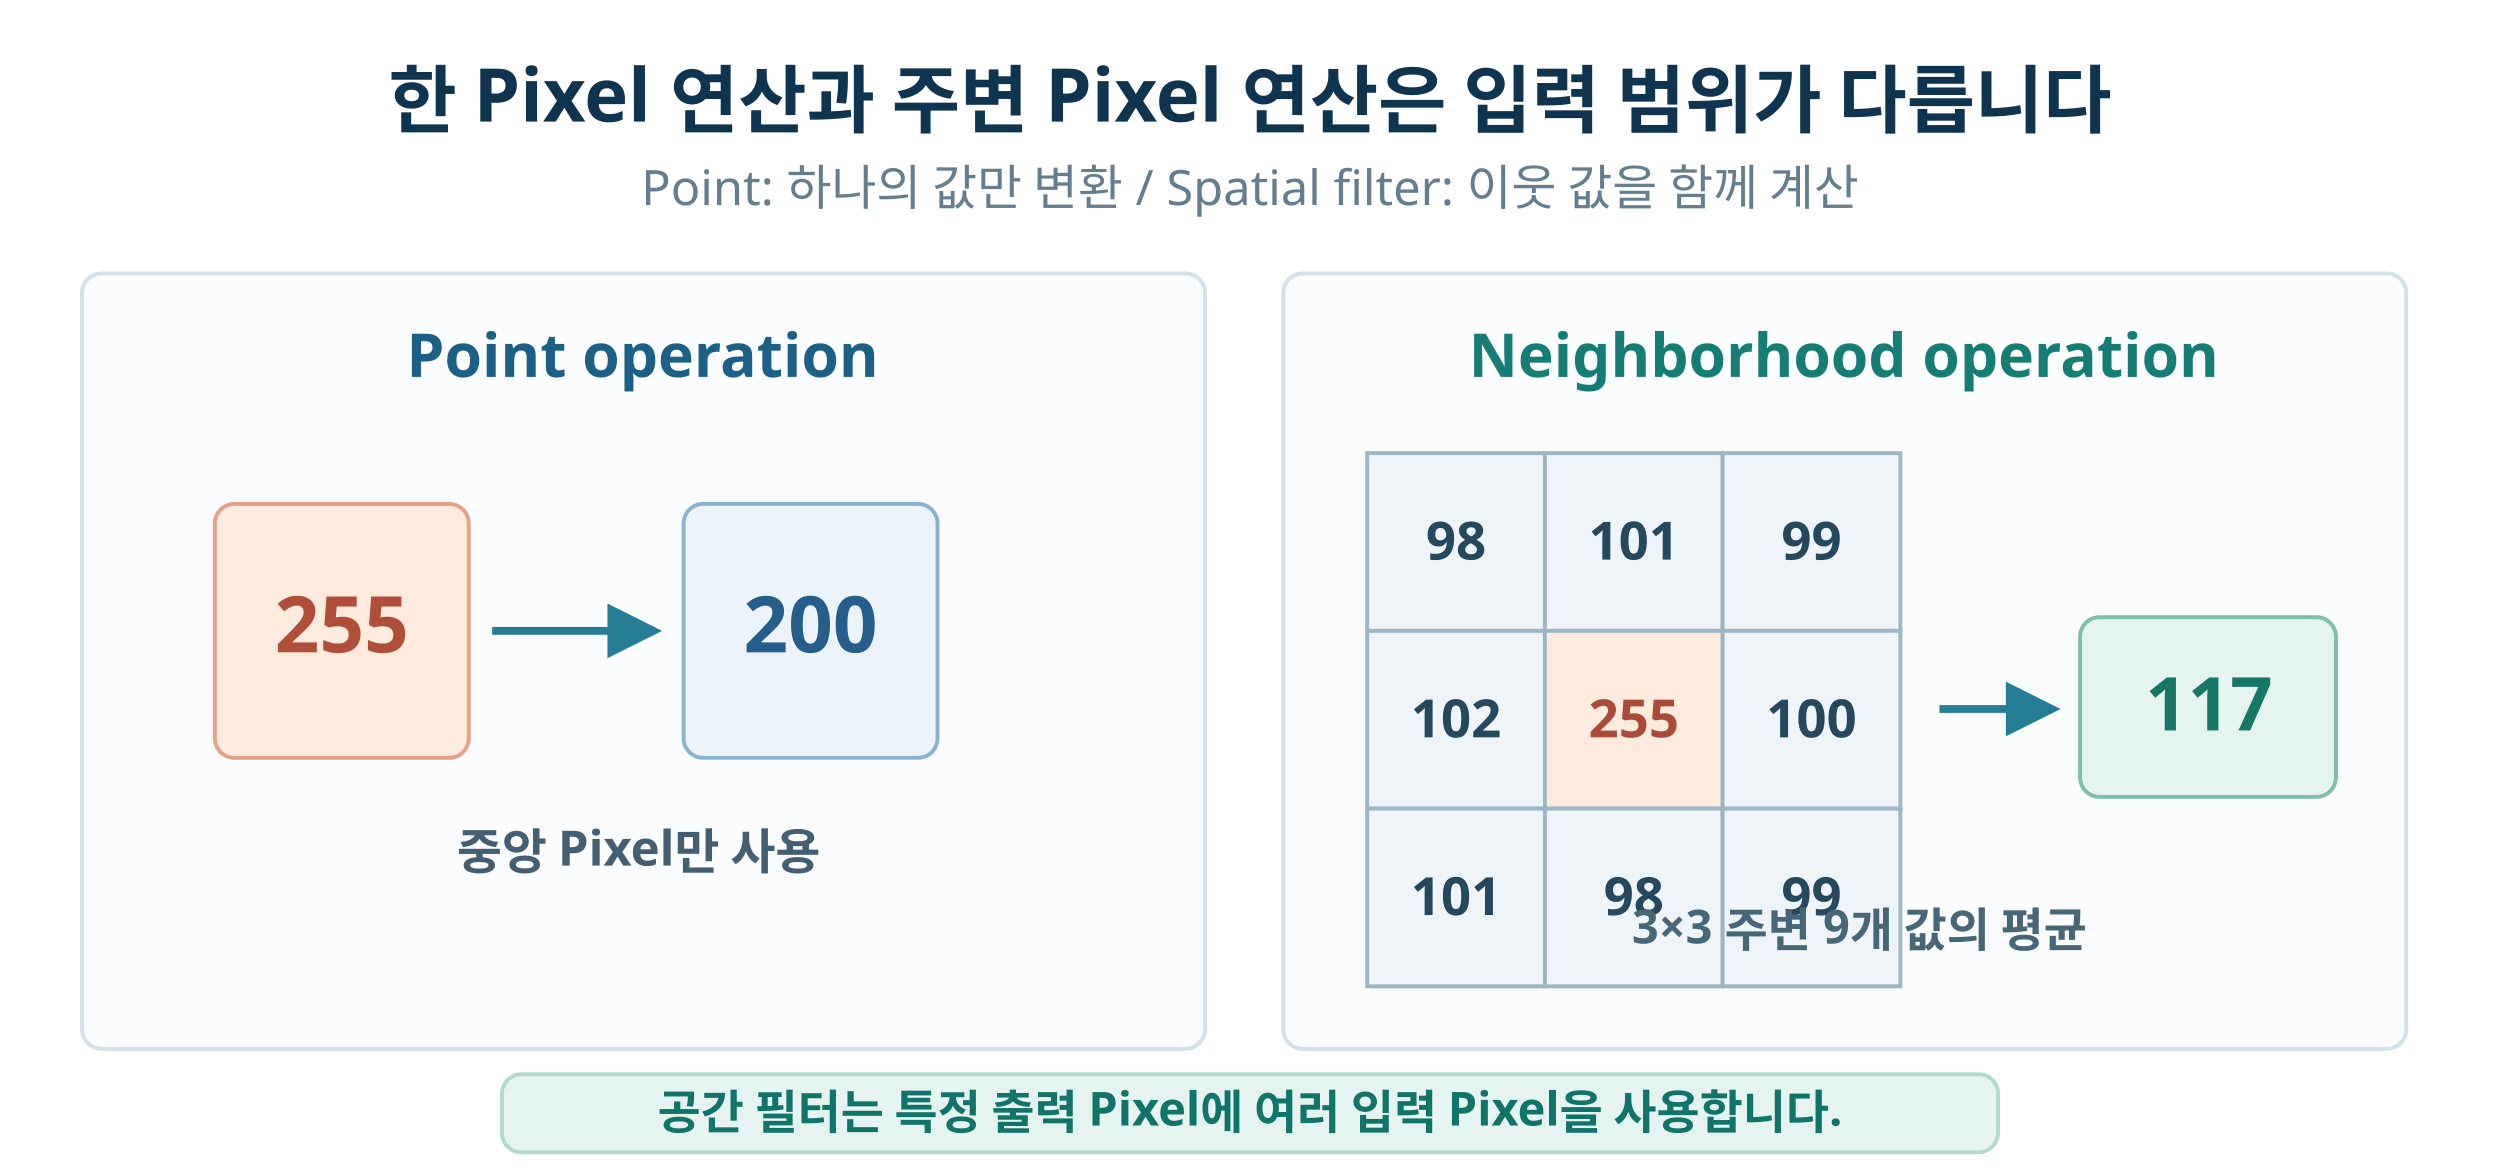
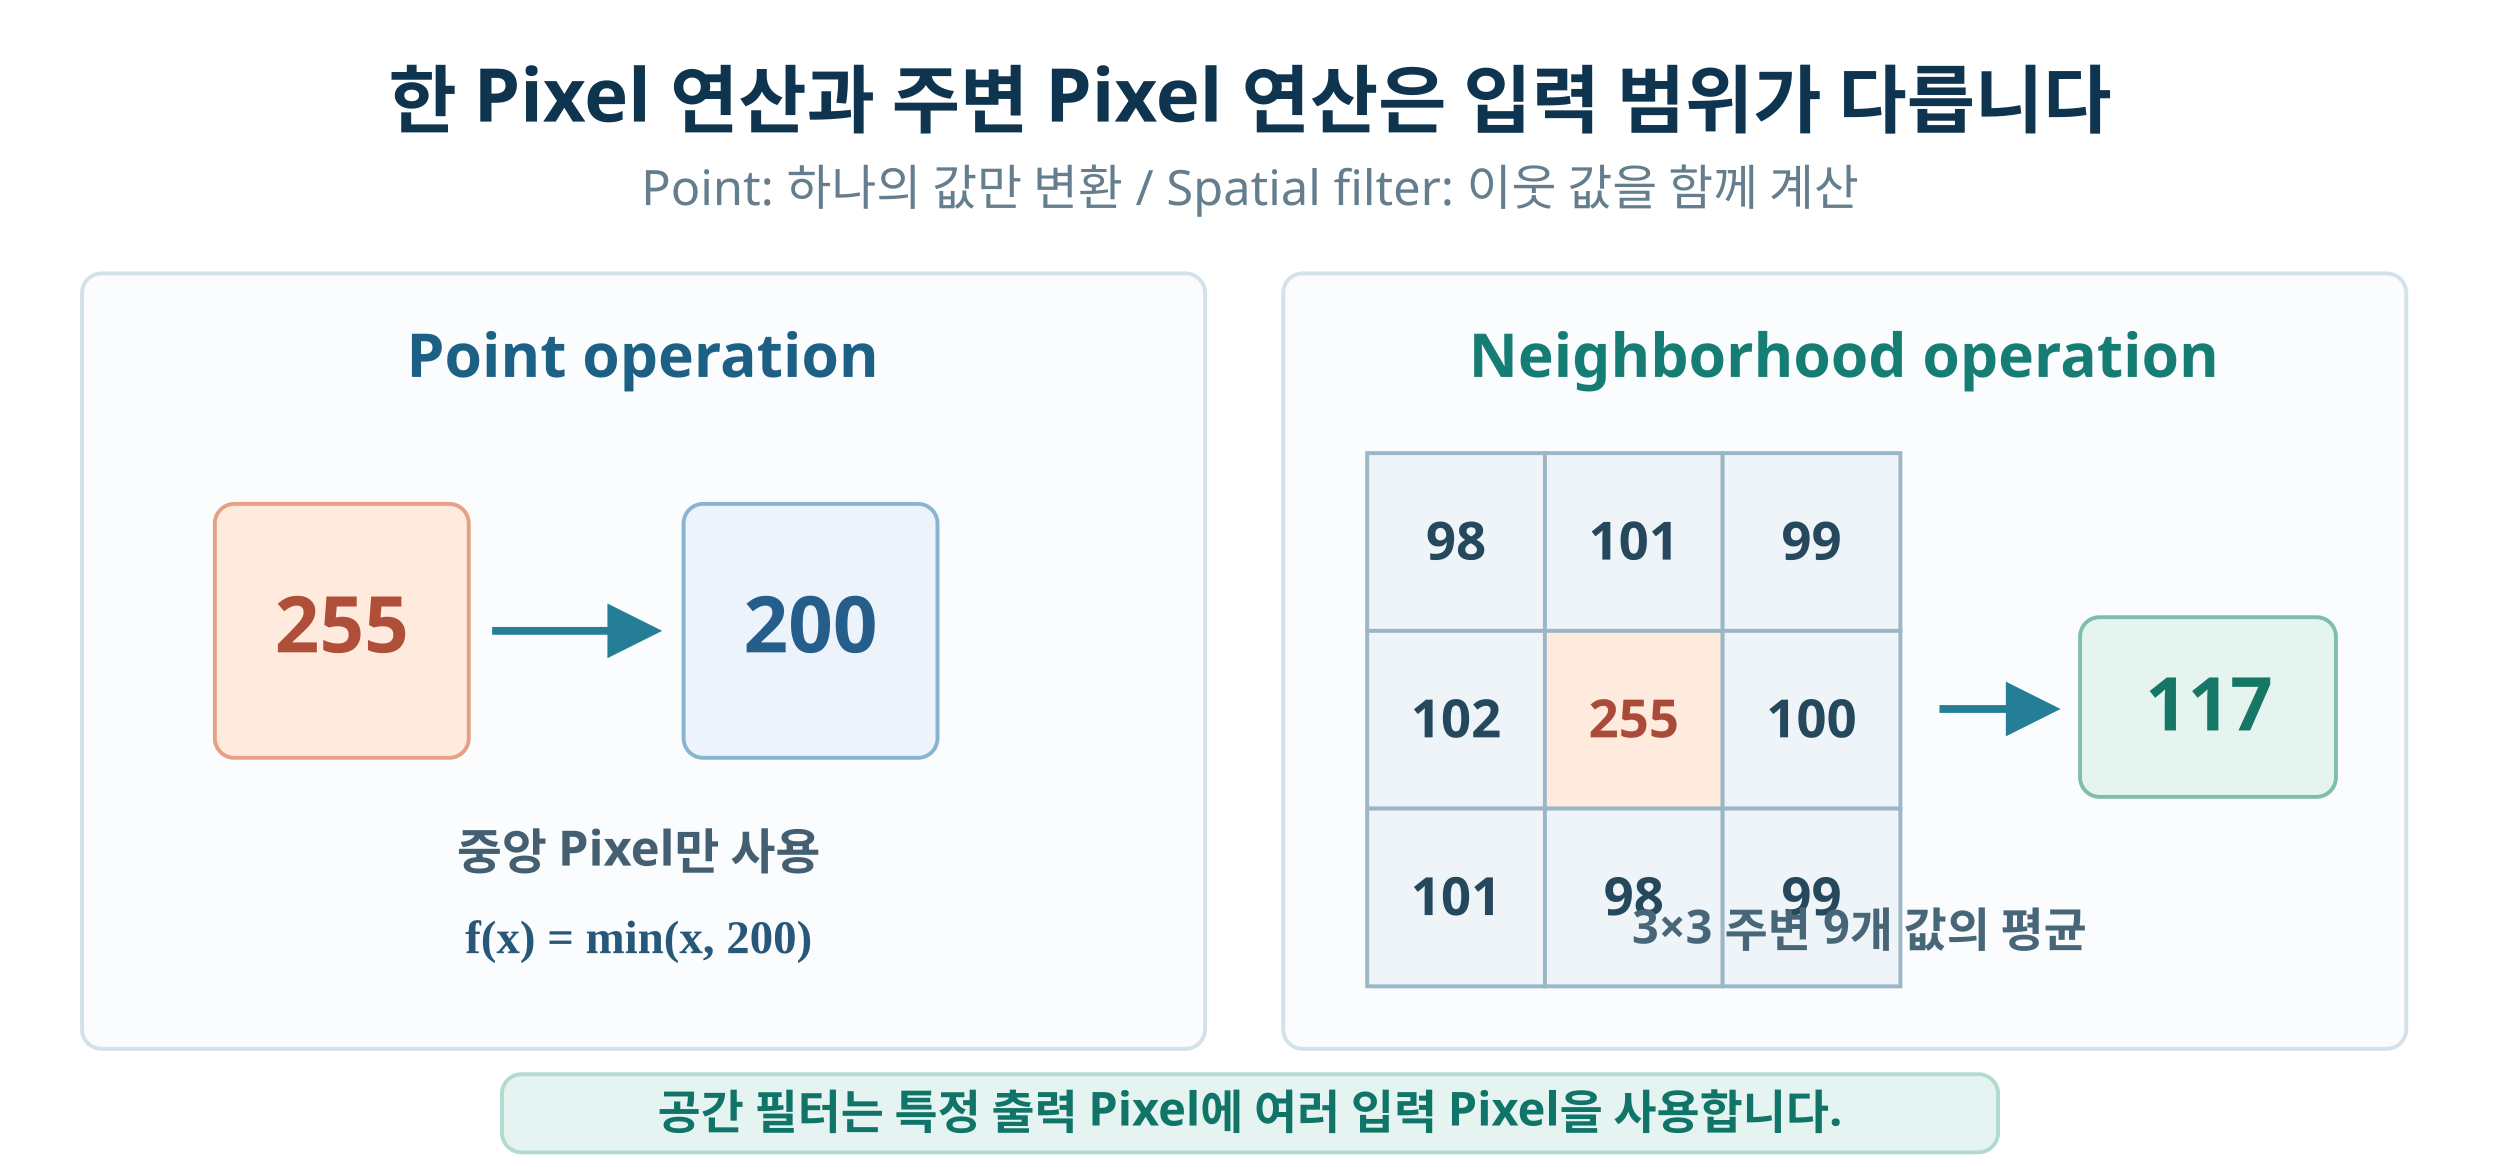
<svg xmlns="http://www.w3.org/2000/svg" viewBox="0 0 1280 600" width="1280" height="600">
  <defs>
    <marker id="arr" markerWidth="7" markerHeight="7" refX="6" refY="3.5" orient="auto">
      <path d="M0 0L7 3.5L0 7Z" fill="#257e95" />
    </marker>
  </defs>
  <rect width="1280" height="600" fill="white" />
  <text x="640" y="65" font-family="Noto Sans KR, sans-serif" font-size="38" font-weight="800" fill="#0f344f" text-anchor="middle">한 Pixel 연산과 주변 Pixel 연산은 입력 범위가 다릅니다</text>
  <text x="640" y="105" font-family="Noto Sans KR, sans-serif" font-size="25" font-weight="450" fill="#657e8d" text-anchor="middle">Point: 하나의 값만 변환  /  Spatial filter: 이웃 값을 함께 계산</text>
  <rect x="42" y="140" width="575" height="397" rx="10" fill="#fafcfd" stroke="#d3e1e9" stroke-width="2" />
  <rect x="657" y="140" width="575" height="397" rx="10" fill="#fafcfd" stroke="#d3e1e9" stroke-width="2" />
  <text x="329" y="193" font-family="Noto Sans KR, sans-serif" font-size="31" font-weight="800" fill="#1d6085" text-anchor="middle">Point operation</text>
  <text x="944" y="193" font-family="Noto Sans KR, sans-serif" font-size="31" font-weight="800" fill="#167d75" text-anchor="middle">Neighborhood operation</text>
  <rect x="110" y="258" width="130" height="130" rx="10" fill="#ffebdd" stroke="#e6a085" stroke-width="2" />
  <text x="175" y="334" font-family="Noto Sans KR, sans-serif" font-size="40" font-weight="750" fill="#b04f39" text-anchor="middle">255</text>
  <line x1="252" y1="323" x2="335" y2="323" stroke="#257e95" stroke-width="4" marker-end="url(#arr)" />
  <rect x="350" y="258" width="130" height="130" rx="10" fill="#edf3fa" stroke="#89b4d1" stroke-width="2" />
  <text x="415" y="334" font-family="Noto Sans KR, sans-serif" font-size="40" font-weight="750" fill="#255e8b" text-anchor="middle">200</text>
  <text x="327" y="445" font-family="Noto Sans KR, sans-serif" font-size="25" font-weight="600" fill="#455f72" text-anchor="middle">중앙 Pixel만 사용</text>
  <rect x="700" y="232" width="91" height="91" rx="0" fill="#eef4f7" stroke="#9bb6c7" stroke-width="2" />
  <text x="745.5" y="286.5" font-family="Noto Sans KR, sans-serif" font-size="27" font-weight="700" fill="#25485d" text-anchor="middle">98</text>
  <rect x="791" y="232" width="91" height="91" rx="0" fill="#eef4f7" stroke="#9bb6c7" stroke-width="2" />
  <text x="836.5" y="286.5" font-family="Noto Sans KR, sans-serif" font-size="27" font-weight="700" fill="#25485d" text-anchor="middle">101</text>
  <rect x="882" y="232" width="91" height="91" rx="0" fill="#eef4f7" stroke="#9bb6c7" stroke-width="2" />
  <text x="927.5" y="286.5" font-family="Noto Sans KR, sans-serif" font-size="27" font-weight="700" fill="#25485d" text-anchor="middle">99</text>
  <rect x="700" y="323" width="91" height="91" rx="0" fill="#eef4f7" stroke="#9bb6c7" stroke-width="2" />
  <text x="745.5" y="377.5" font-family="Noto Sans KR, sans-serif" font-size="27" font-weight="700" fill="#25485d" text-anchor="middle">102</text>
  <rect x="791" y="323" width="91" height="91" rx="0" fill="#ffebdd" stroke="#9bb6c7" stroke-width="2" />
  <text x="836.5" y="377.5" font-family="Noto Sans KR, sans-serif" font-size="27" font-weight="700" fill="#aa4a39" text-anchor="middle">255</text>
  <rect x="882" y="323" width="91" height="91" rx="0" fill="#eef4f7" stroke="#9bb6c7" stroke-width="2" />
  <text x="927.5" y="377.5" font-family="Noto Sans KR, sans-serif" font-size="27" font-weight="700" fill="#25485d" text-anchor="middle">100</text>
  <rect x="700" y="414" width="91" height="91" rx="0" fill="#eef4f7" stroke="#9bb6c7" stroke-width="2" />
  <text x="745.5" y="468.5" font-family="Noto Sans KR, sans-serif" font-size="27" font-weight="700" fill="#25485d" text-anchor="middle">101</text>
  <rect x="791" y="414" width="91" height="91" rx="0" fill="#eef4f7" stroke="#9bb6c7" stroke-width="2" />
  <text x="836.5" y="468.5" font-family="Noto Sans KR, sans-serif" font-size="27" font-weight="700" fill="#25485d" text-anchor="middle">98</text>
  <rect x="882" y="414" width="91" height="91" rx="0" fill="#eef4f7" stroke="#9bb6c7" stroke-width="2" />
  <text x="927.5" y="468.5" font-family="Noto Sans KR, sans-serif" font-size="27" font-weight="700" fill="#25485d" text-anchor="middle">99</text>
  <line x1="993" y1="363" x2="1051" y2="363" stroke="#257e95" stroke-width="4" marker-end="url(#arr)" />
  <rect x="1065" y="316" width="131" height="92" rx="10" fill="#e5f4ef" stroke="#7fbdac" stroke-width="2" />
  <text x="1131" y="374" font-family="Noto Sans KR, sans-serif" font-size="38" font-weight="800" fill="#167767" text-anchor="middle">117</text>
  <text x="952" y="483" font-family="Noto Sans KR, sans-serif" font-size="24" font-weight="600" fill="#476678" text-anchor="middle">3×3 주변 9개 값의 평균</text>
  <rect x="257" y="550" width="766" height="40" rx="10" fill="#e6f4f1" stroke="#b3dad0" stroke-width="2" />
  <text x="640" y="578" font-family="Noto Sans KR, sans-serif" font-size="24" font-weight="680" fill="#117469" text-anchor="middle">공간 필터는 특정 출력 Pixel에 여러 입력 Pixel을 사용합니다.</text>
+   <text x="327" y="488" font-size="24" fill="#275879" font-weight="700" text-anchor="middle">f(x) = min(x, 200)</text>
</svg>
